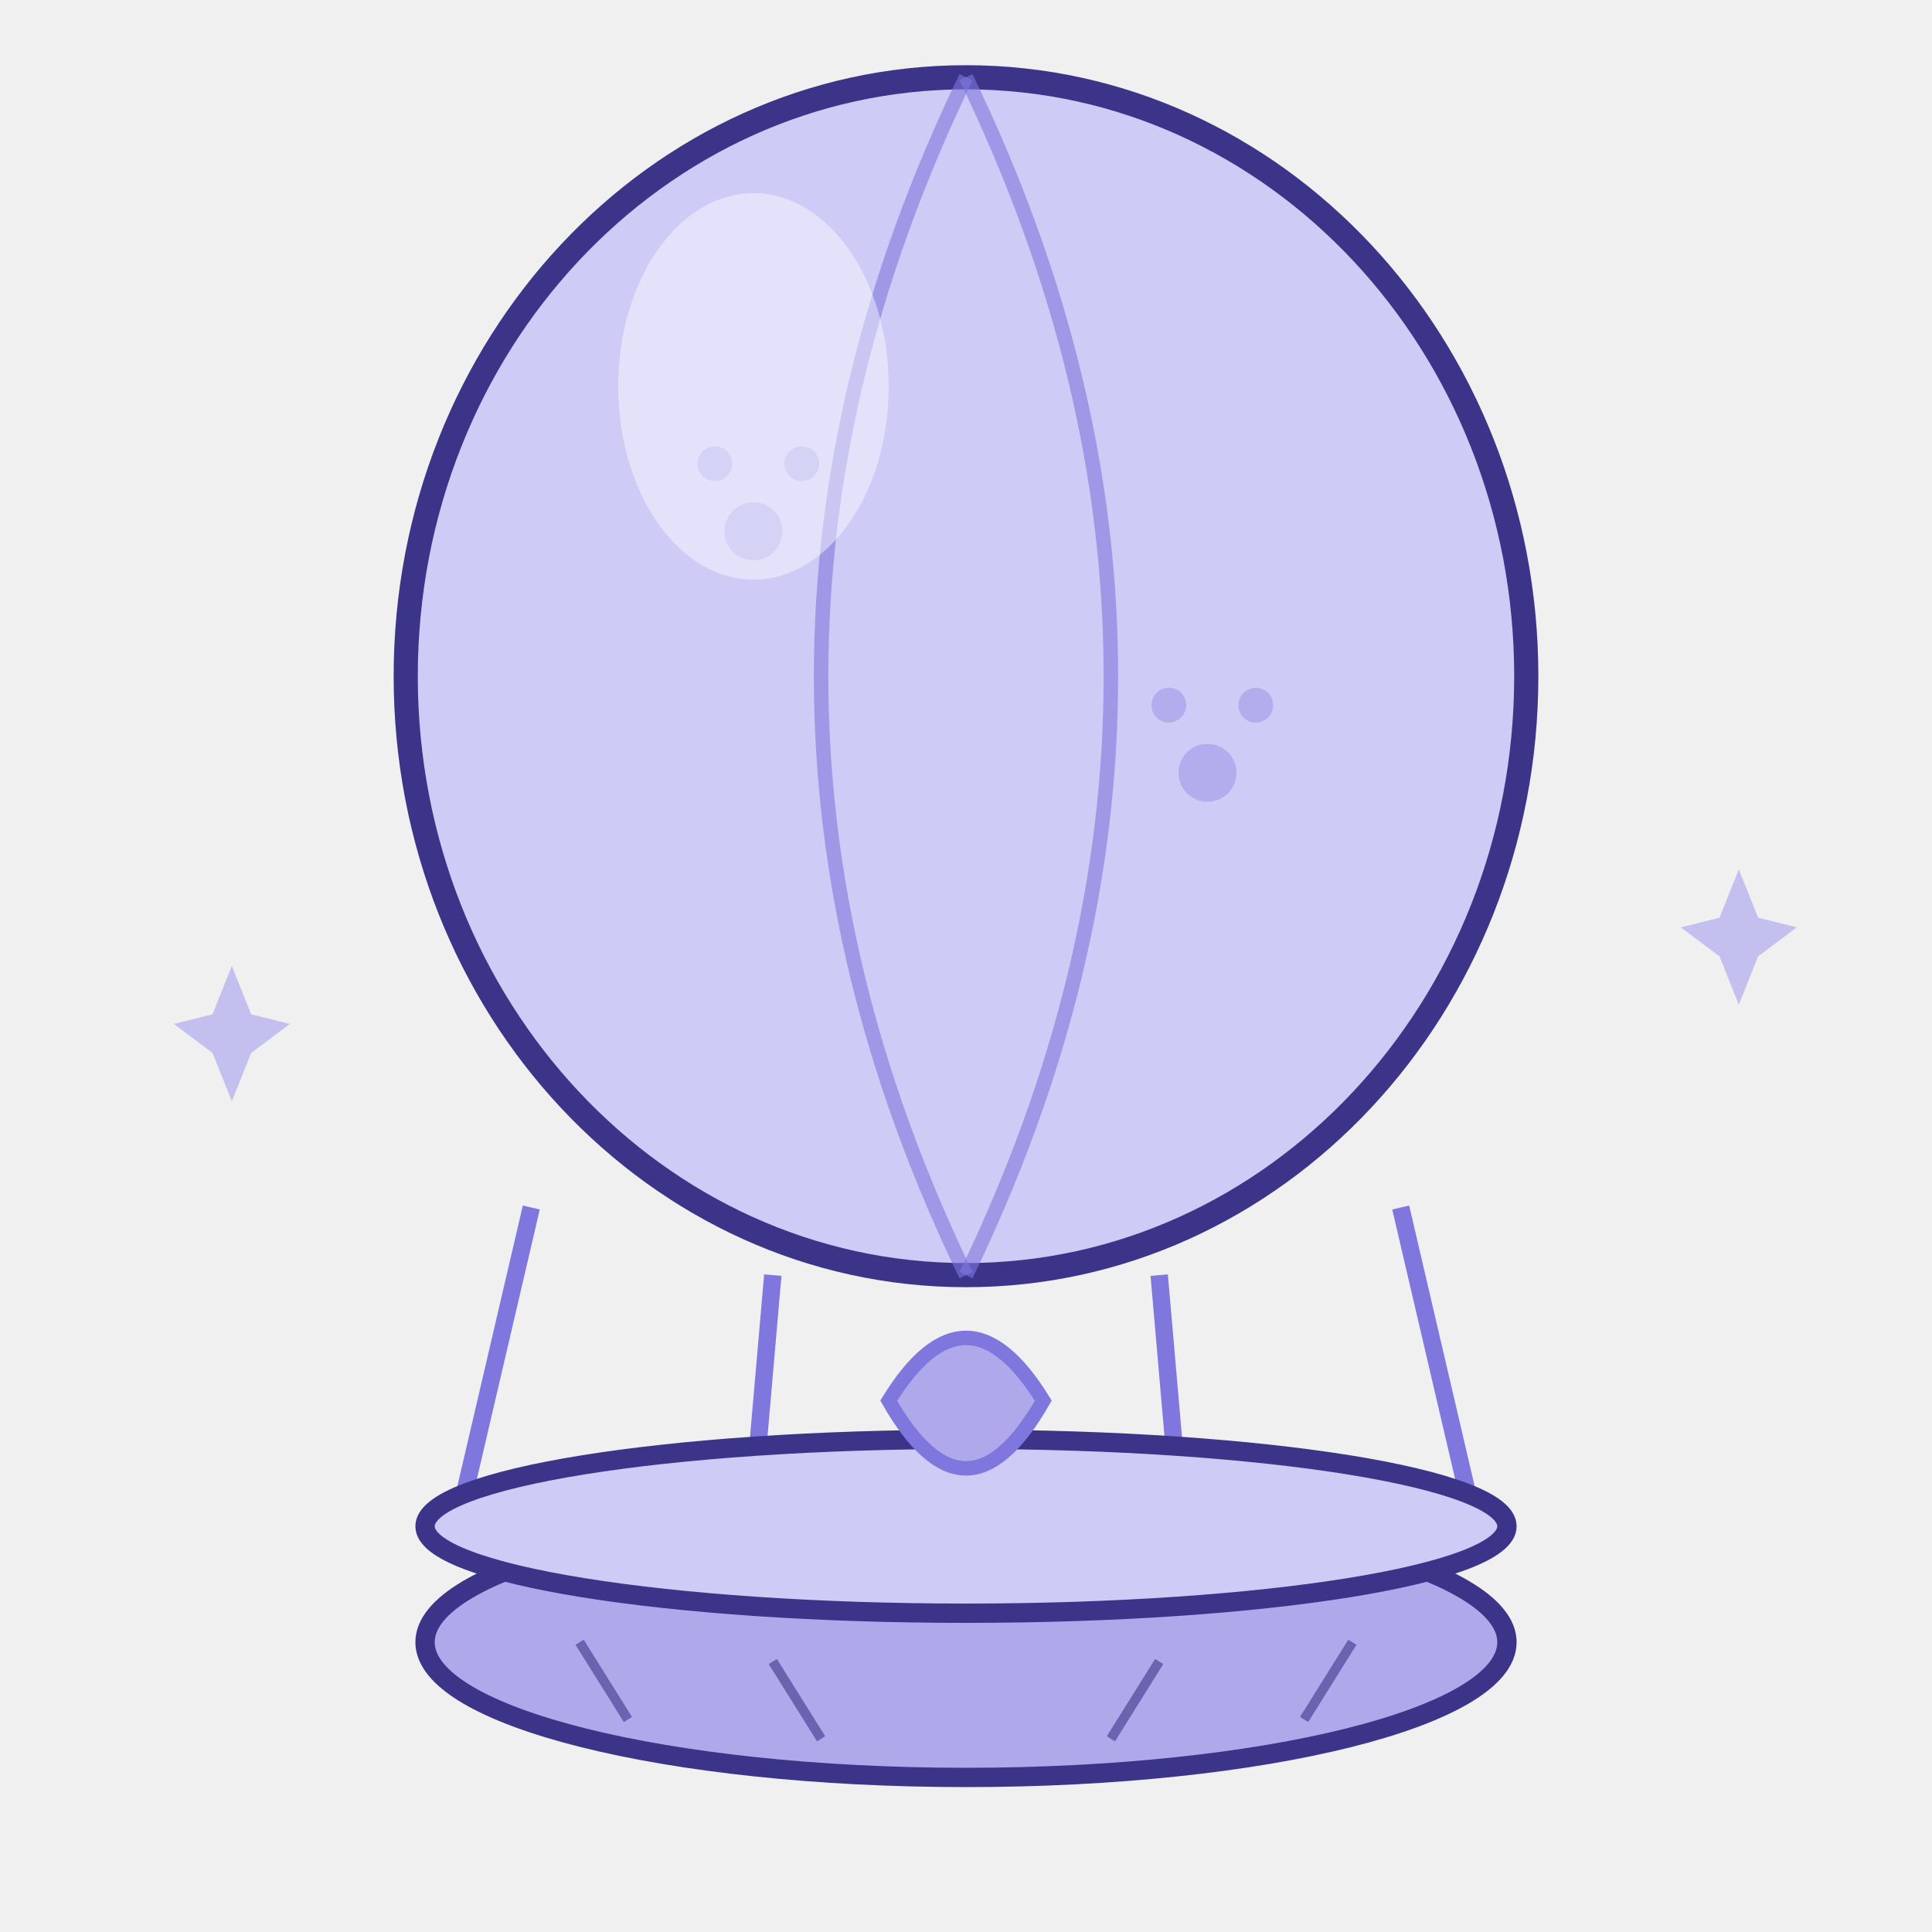
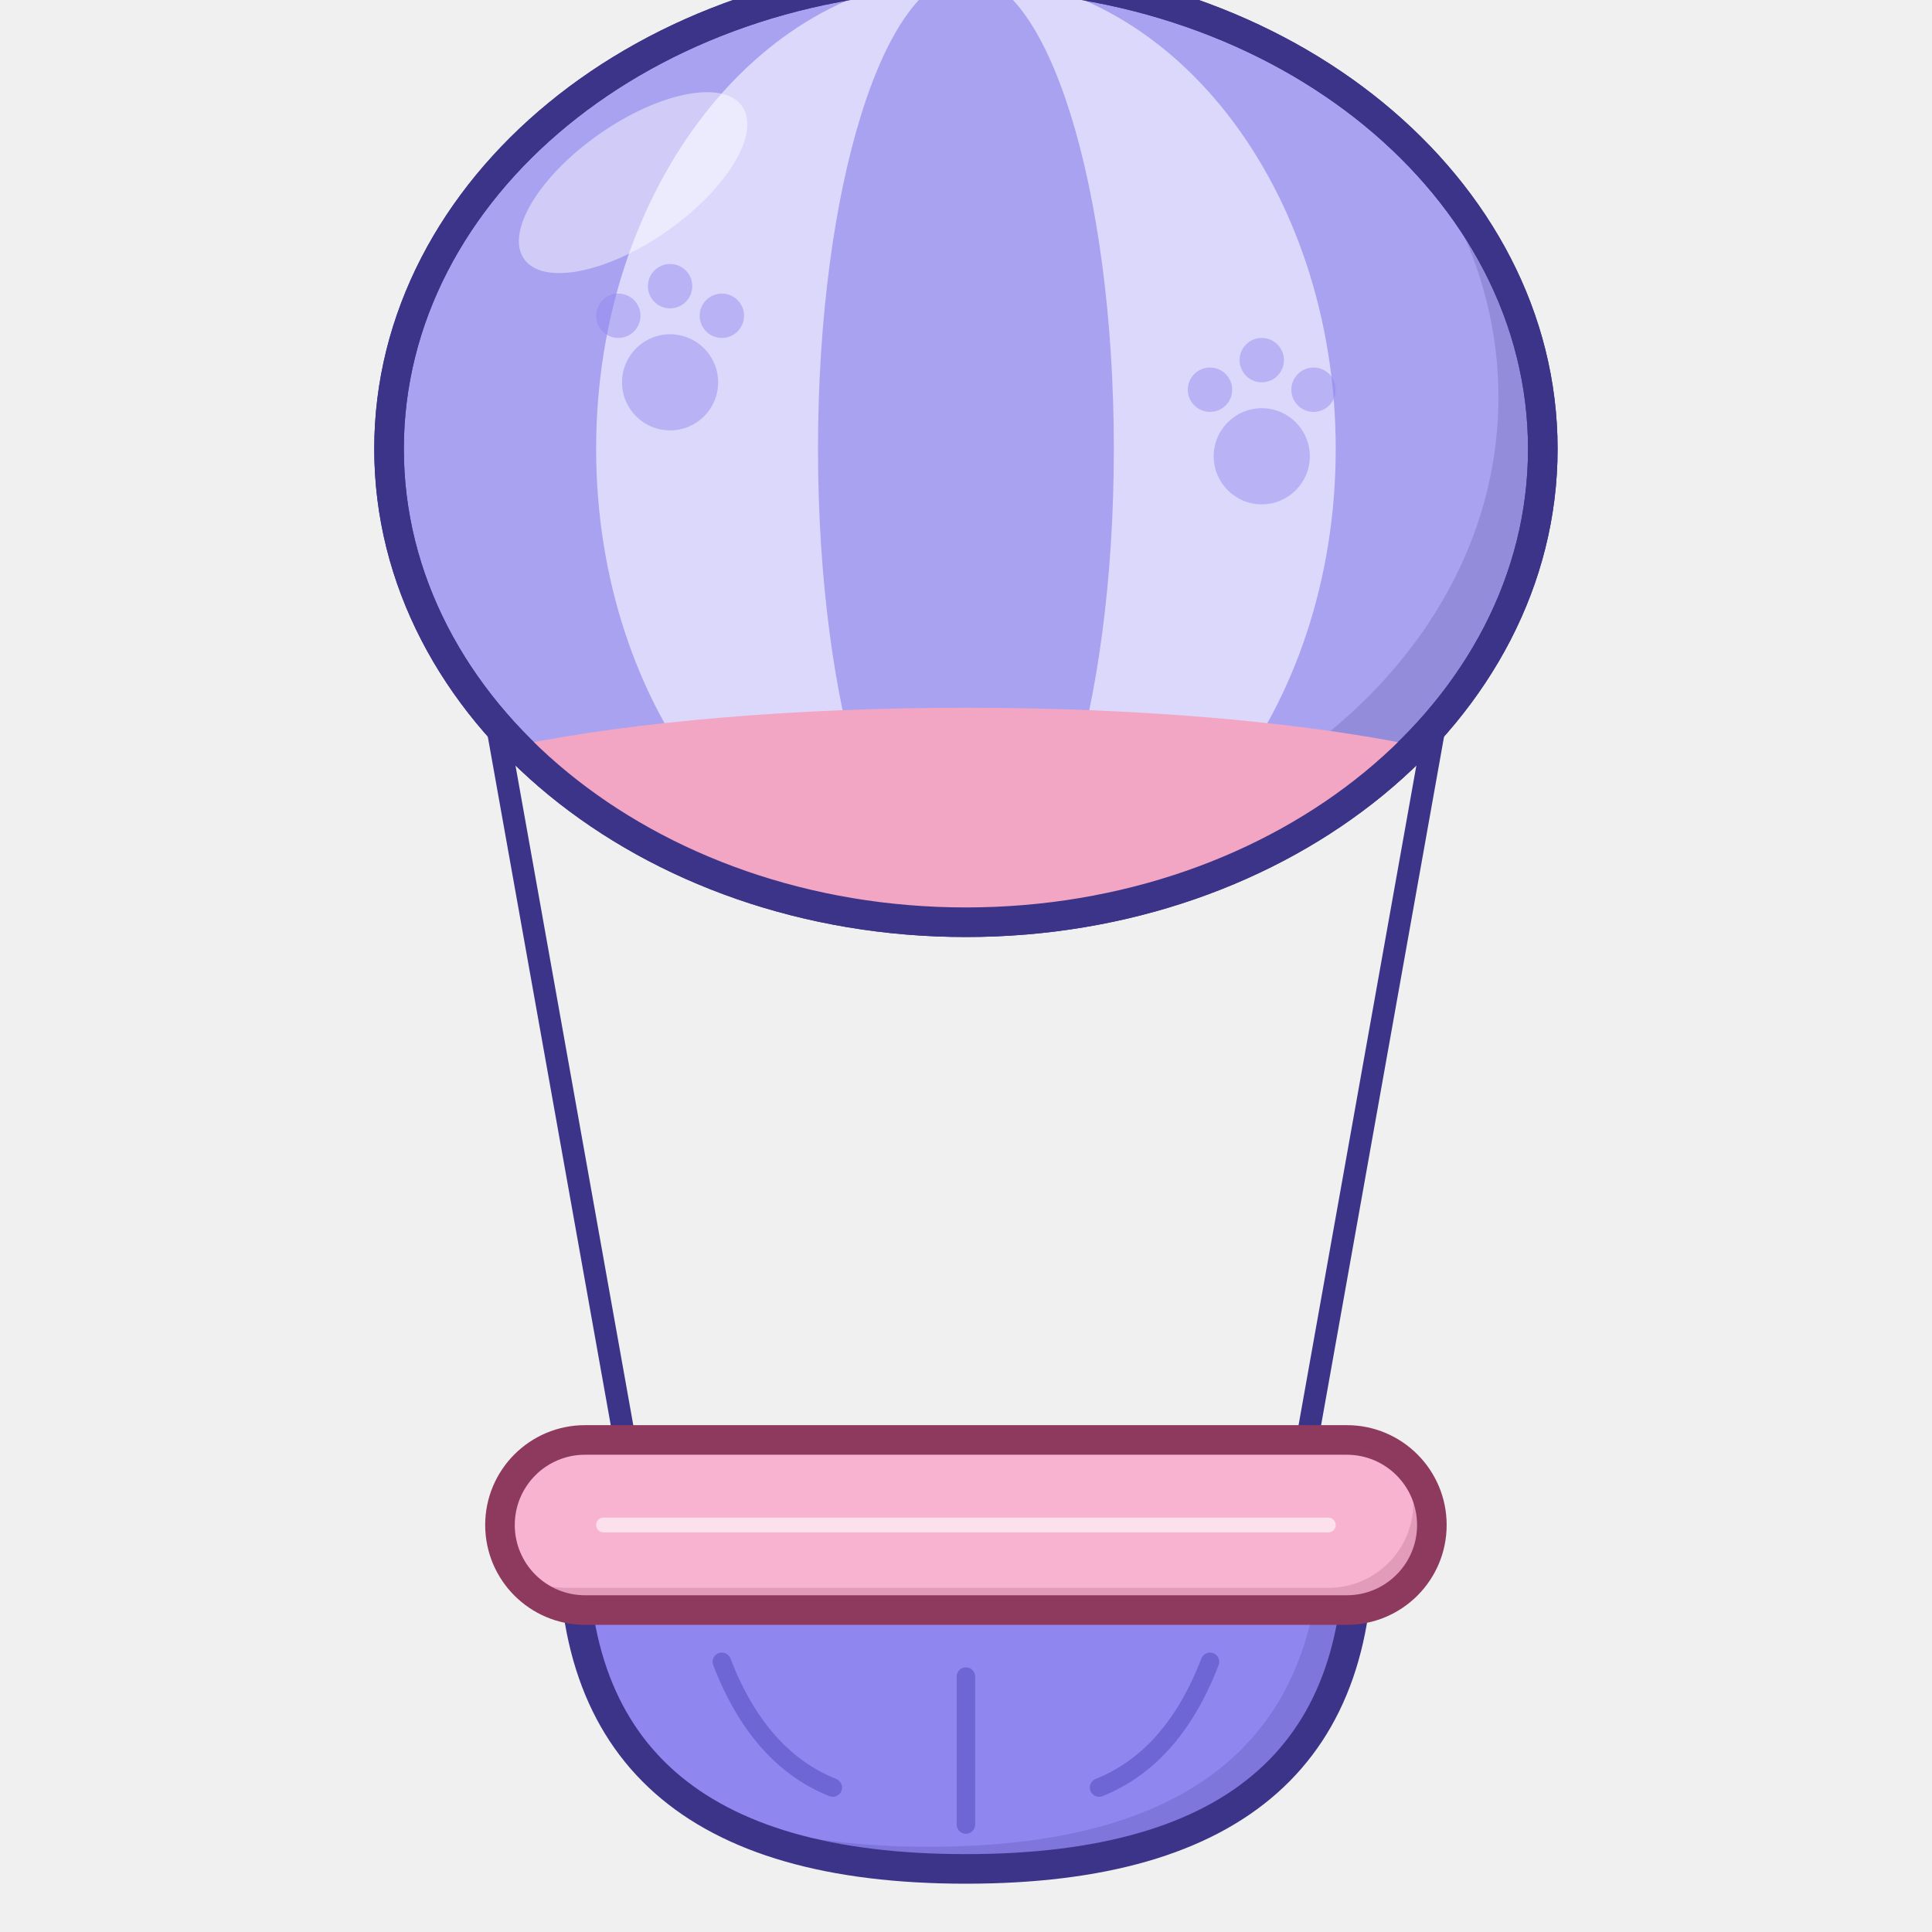
- <svg xmlns="http://www.w3.org/2000/svg" viewBox="0 0 200 200" fill="none">
-   <ellipse cx="100" cy="70" rx="58" ry="62" fill="#CECBF6" stroke="#3C3489" stroke-width="2.5" />
-   <path d="M100 8 Q70 70 100 132" stroke="#7F77DD" stroke-width="1.5" fill="none" opacity="0.6" />
-   <path d="M100 8 Q130 70 100 132" stroke="#7F77DD" stroke-width="1.5" fill="none" opacity="0.6" />
-   <circle cx="78" cy="55" r="3" fill="#7F77DD" opacity="0.35" />
-   <circle cx="74" cy="48" r="1.8" fill="#7F77DD" opacity="0.35" />
-   <circle cx="83" cy="48" r="1.8" fill="#7F77DD" opacity="0.35" />
-   <circle cx="125" cy="80" r="3" fill="#7F77DD" opacity="0.35" />
-   <circle cx="121" cy="73" r="1.8" fill="#7F77DD" opacity="0.35" />
-   <circle cx="130" cy="73" r="1.8" fill="#7F77DD" opacity="0.35" />
-   <ellipse cx="78" cy="40" rx="14" ry="20" fill="#FFFFFF" opacity="0.45" />
-   <line x1="55" y1="125" x2="48" y2="155" stroke="#7F77DD" stroke-width="1.8" />
-   <line x1="80" y1="132" x2="78" y2="155" stroke="#7F77DD" stroke-width="1.8" />
-   <line x1="120" y1="132" x2="122" y2="155" stroke="#7F77DD" stroke-width="1.8" />
-   <line x1="145" y1="125" x2="152" y2="155" stroke="#7F77DD" stroke-width="1.8" />
-   <ellipse cx="100" cy="170" rx="56" ry="14" fill="#AFA9EC" stroke="#3C3489" stroke-width="2" />
-   <ellipse cx="100" cy="158" rx="56" ry="9" fill="#CECBF6" stroke="#3C3489" stroke-width="2" />
-   <line x1="60" y1="170" x2="65" y2="178" stroke="#3C3489" stroke-width="1" opacity="0.6" />
-   <line x1="80" y1="172" x2="85" y2="180" stroke="#3C3489" stroke-width="1" opacity="0.6" />
-   <line x1="115" y1="180" x2="120" y2="172" stroke="#3C3489" stroke-width="1" opacity="0.6" />
-   <line x1="135" y1="178" x2="140" y2="170" stroke="#3C3489" stroke-width="1" opacity="0.6" />
-   <path d="M92 145 Q100 132 108 145 Q104 152 100 152 Q96 152 92 145 Z" fill="#AFA9EC" stroke="#7F77DD" stroke-width="1.5" />
-   <path d="M178 95 L180 90 L182 95 L186 96 L182 99 L180 104 L178 99 L174 96 Z" fill="#AFA9EC" opacity="0.7" />
-   <path d="M22 105 L24 100 L26 105 L30 106 L26 109 L24 114 L22 109 L18 106 Z" fill="#AFA9EC" opacity="0.7" />
+ <svg xmlns="http://www.w3.org/2000/svg" viewBox="0 0 512 512" fill="none">
+   <g transform="translate(5.1 9.2) scale(0.98)">
+     <path d="M128 180 L168 404 M384 180 L344 404" fill="none" stroke="#3C3489" stroke-width="6" stroke-linecap="round" stroke-linejoin="round" />
+     <clipPath id="c1">
+       <ellipse cx="256" cy="112" rx="156" ry="128" />
+     </clipPath>
+     <ellipse cx="256" cy="112" rx="156" ry="128" fill="#938CDB" />
+     <g clip-path="url(#c1)">
+       <g transform="translate(-12 -14)">
+         <ellipse cx="256" cy="112" rx="156" ry="128" fill="#A9A2F0" />
+       </g>
+     </g>
+     <ellipse cx="256" cy="112" rx="156" ry="128" fill="none" stroke="#3C3489" stroke-width="8" stroke-linecap="round" stroke-linejoin="round" />
+     <clipPath id="c2">
+       <ellipse cx="256" cy="112" rx="156" ry="128" />
+     </clipPath>
+     <g clip-path="url(#c2)">
+       <ellipse cx="256" cy="112" rx="100" ry="128" fill="#DCD8FB" />
+       <ellipse cx="256" cy="112" rx="40" ry="128" fill="#A9A2F0" />
+       <ellipse cx="256" cy="216" rx="170" ry="34" fill="#F3A6C4" />
+       <circle cx="176" cy="94" r="13" fill="#8F86F0" opacity="0.45" />
+       <circle cx="162" cy="76" r="6" fill="#8F86F0" opacity="0.45" />
+       <circle cx="176" cy="68" r="6" fill="#8F86F0" opacity="0.45" />
+       <circle cx="190" cy="76" r="6" fill="#8F86F0" opacity="0.45" />
+       <circle cx="336" cy="114" r="13" fill="#8F86F0" opacity="0.45" />
+       <circle cx="322" cy="96" r="6" fill="#8F86F0" opacity="0.45" />
+       <circle cx="336" cy="88" r="6" fill="#8F86F0" opacity="0.45" />
+       <circle cx="350" cy="96" r="6" fill="#8F86F0" opacity="0.45" />
+     </g>
+     <ellipse cx="256" cy="112" rx="156" ry="128" fill="none" stroke="#3C3489" stroke-width="8" stroke-linecap="round" stroke-linejoin="round" />
+     <ellipse cx="166" cy="40" rx="36" ry="16" transform="rotate(-35 166 40)" fill="#FFFFFF" opacity="0.45" />
+     <clipPath id="c3">
+       <path d="M150 402 Q146 496 256 496 Q366 496 362 402 Z" />
+     </clipPath>
+     <path d="M150 402 Q146 496 256 496 Q366 496 362 402 Z" fill="#7E76DB" />
+     <g clip-path="url(#c3)">
+       <g transform="translate(-10 -6)">
+         <path d="M150 402 Q146 496 256 496 Q366 496 362 402 Z" fill="#8F86F0" />
+       </g>
+     </g>
+     <path d="M150 402 Q146 496 256 496 Q366 496 362 402 Z" fill="none" stroke="#3C3489" stroke-width="8" stroke-linecap="round" stroke-linejoin="round" />
+     <path d="M190 440 q10 26 30 34 M322 440 q-10 26 -30 34 M256 444 v40" fill="none" stroke="#6F66D6" stroke-width="5" stroke-linecap="round" stroke-linejoin="round" />
+     <clipPath id="c4">
+       <rect x="130" y="380" width="252" height="46" rx="23" />
+     </clipPath>
+     <rect x="130" y="380" width="252" height="46" rx="23" fill="#E29BB8" />
+     <g clip-path="url(#c4)">
+       <g transform="translate(-5 -6)">
+         <rect x="130" y="380" width="252" height="46" rx="23" fill="#F7B3CF" />
+       </g>
+     </g>
+     <rect x="130" y="380" width="252" height="46" rx="23" fill="none" stroke="#8E3A5E" stroke-width="8" stroke-linecap="round" stroke-linejoin="round" />
+     <path d="M158 403 h196" fill="none" stroke="#FFFFFF" stroke-width="4" stroke-linecap="round" stroke-linejoin="round" opacity="0.6" />
+   </g>
</svg>
